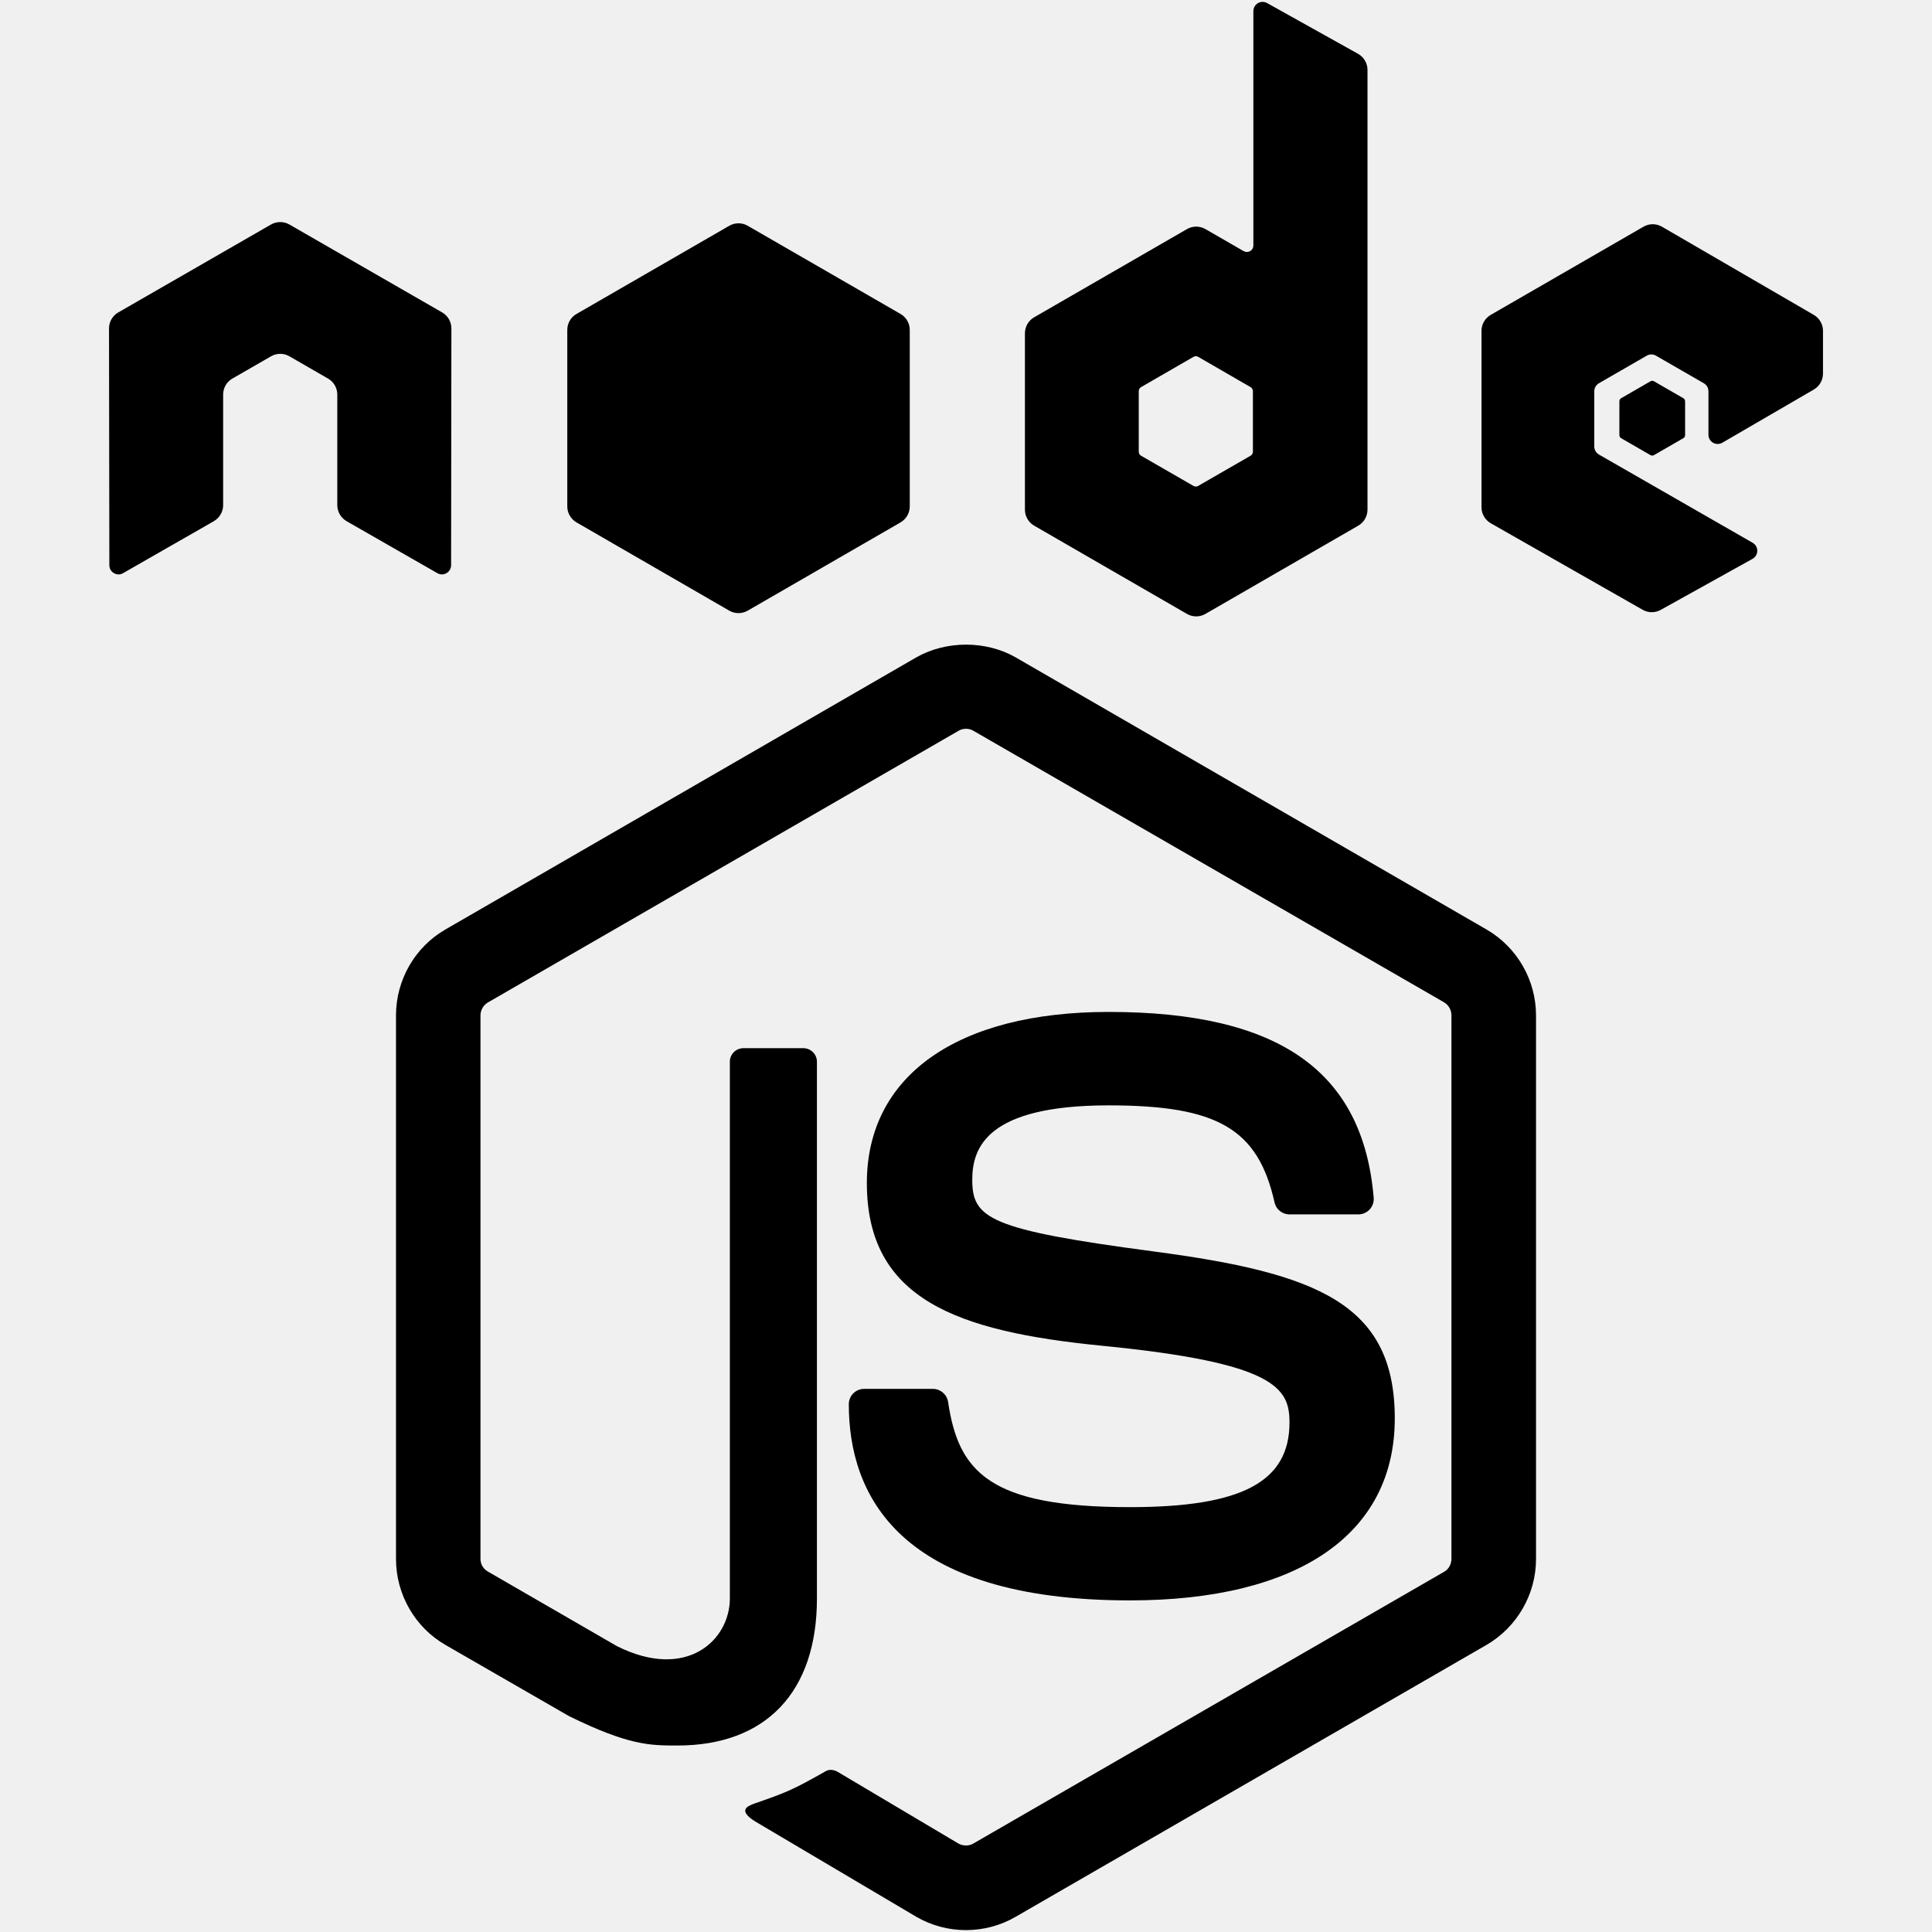
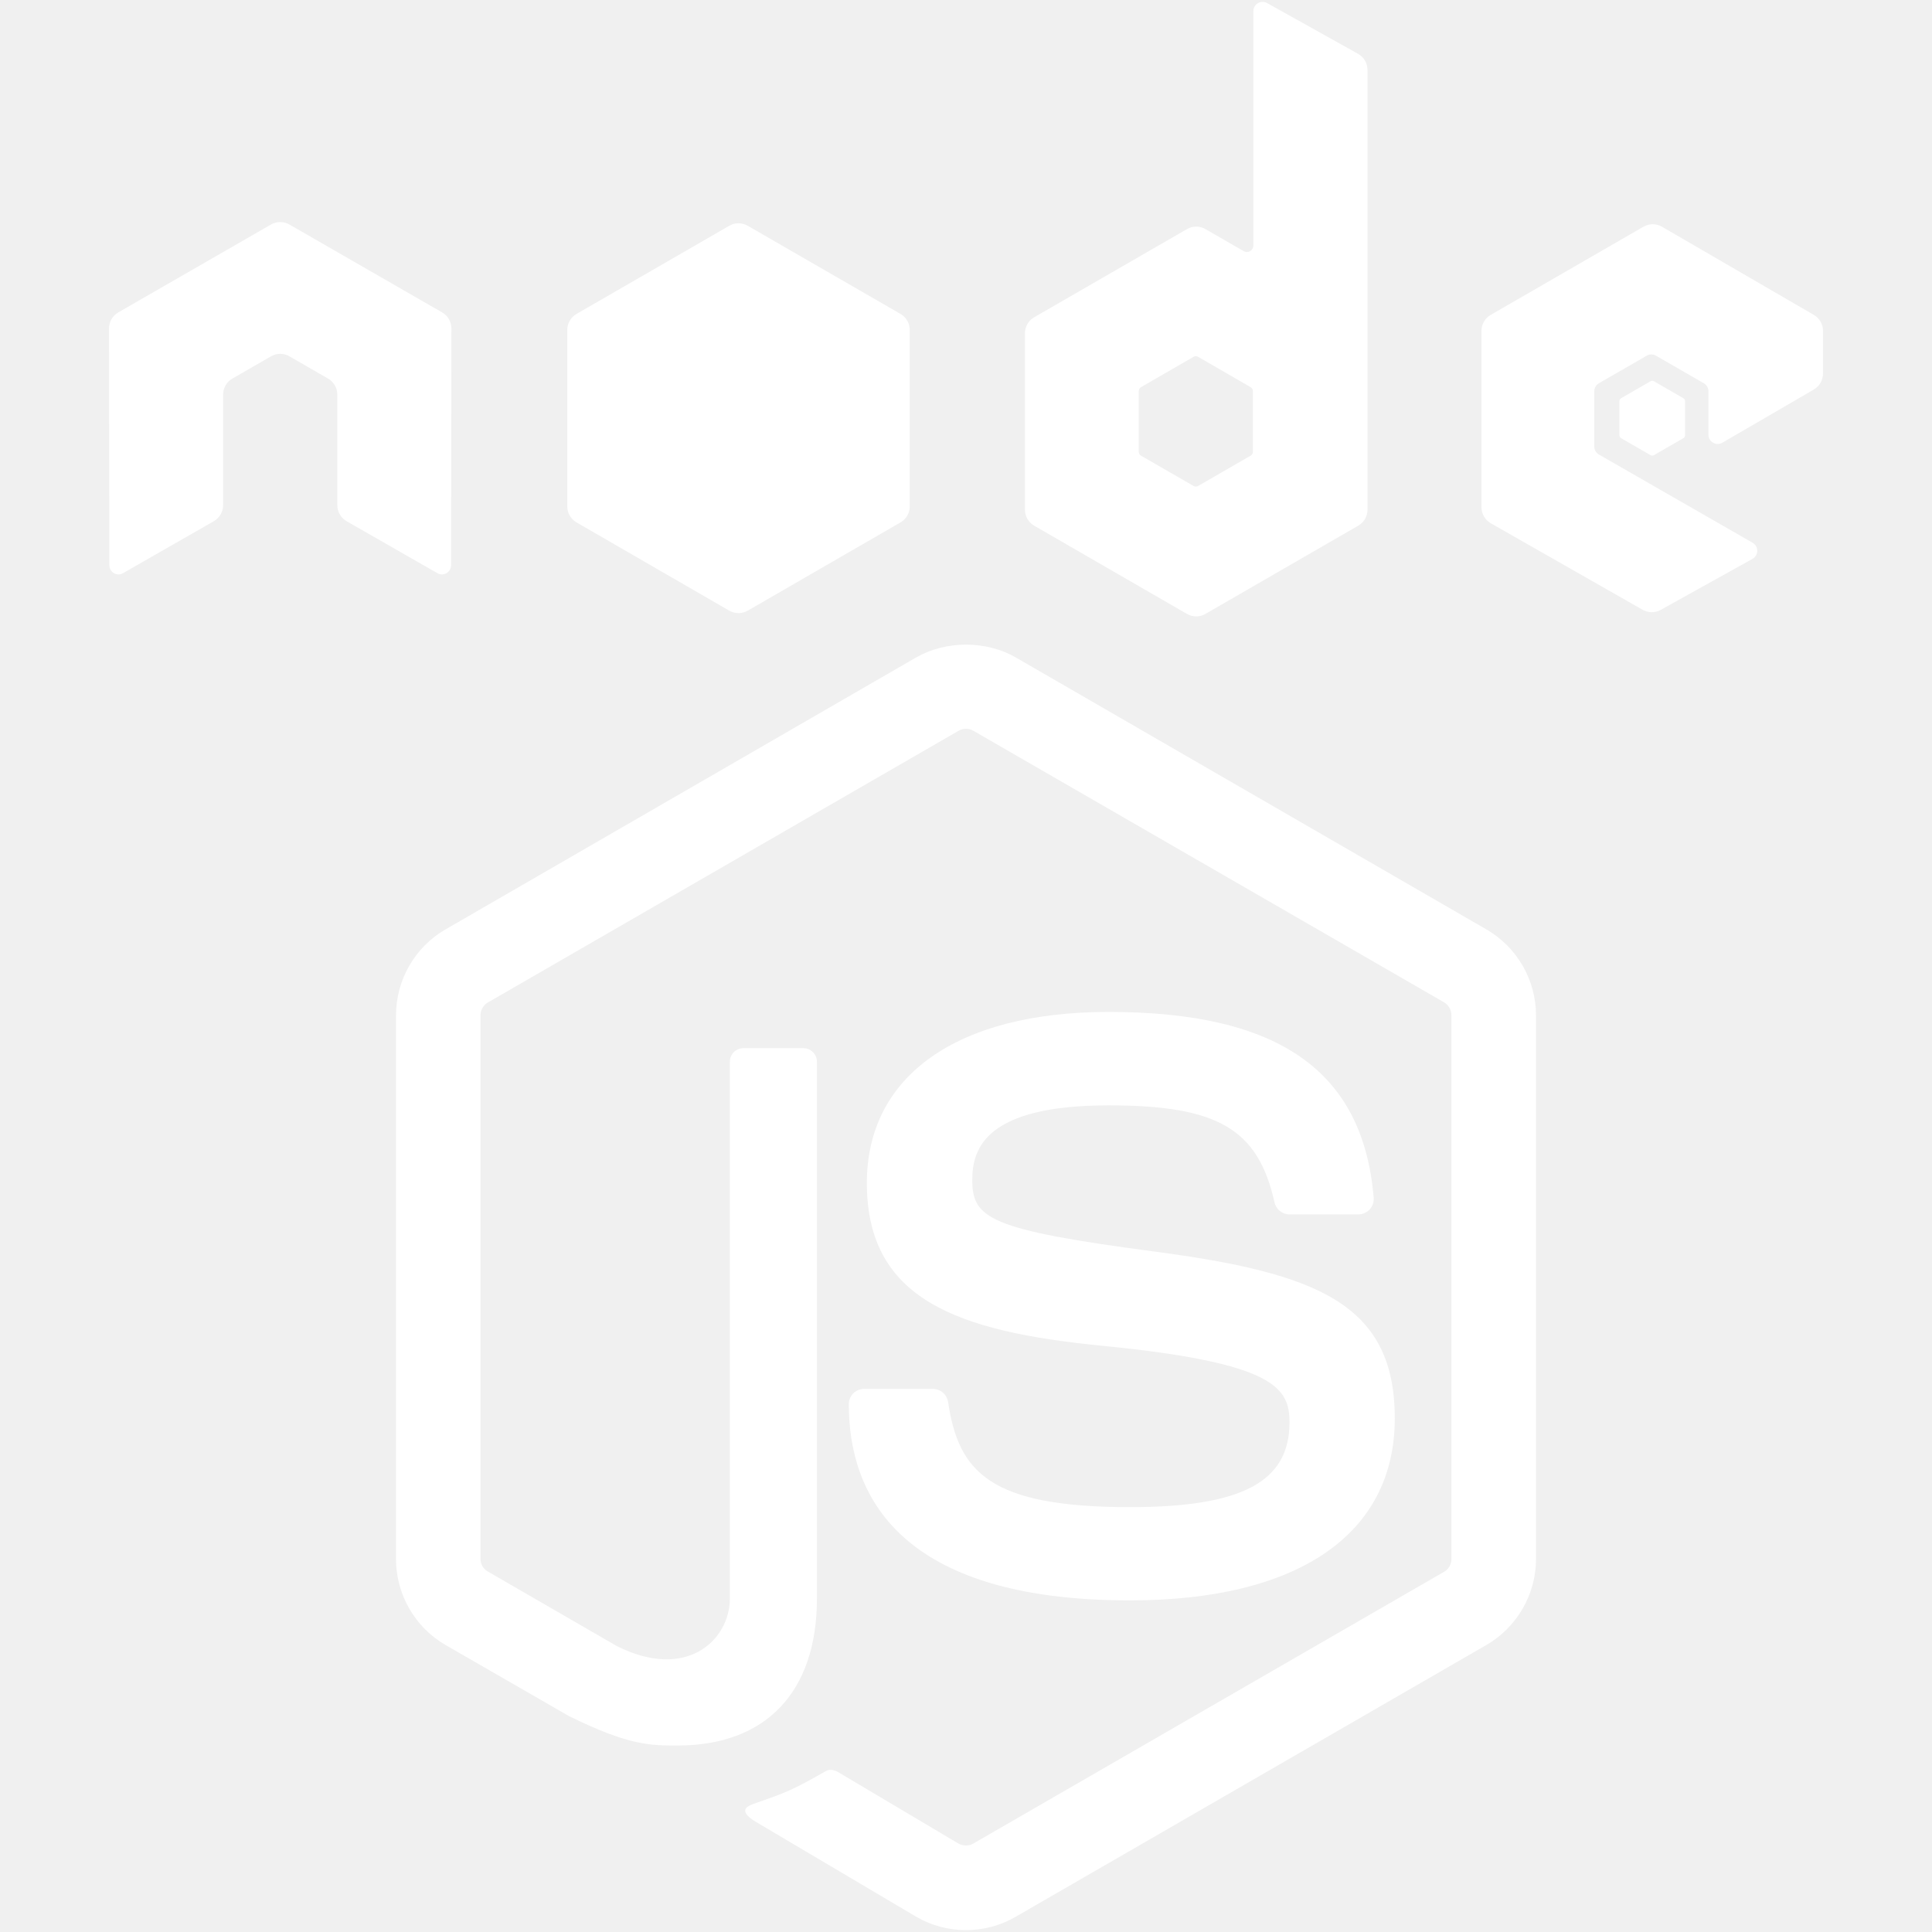
- <svg xmlns="http://www.w3.org/2000/svg" fill="#000000" version="1.1" width="800px" height="800px" viewBox="0 0 512 512" enable-background="new 0 0 512 512" xml:space="preserve">
-   <g id="5151e0c8492e5103c096af88a51f0aa3">
-     <path display="inline" fill-rule="evenodd" clip-rule="evenodd" d="M115.889,151.885l-24.053-13.773   c-1.512-0.891-2.451-2.499-2.451-4.244v-29.306c0-1.745-0.928-3.364-2.443-4.232l-10.239-5.899   c-0.742-0.444-1.601-0.662-2.432-0.662c-0.854,0-1.689,0.218-2.451,0.662l-10.246,5.899c-1.516,0.869-2.44,2.488-2.44,4.232v29.306   c0,1.745-0.928,3.342-2.446,4.244l-24.061,13.773c-0.747,0.458-1.675,0.458-2.429,0c-0.766-0.421-1.22-1.234-1.22-2.107   l-0.089-62.733c0-1.759,0.938-3.375,2.447-4.247L71.819,59.5c0.695-0.403,1.46-0.61,2.232-0.643c0.06,0,0.352,0,0.422,0   c0.776,0.033,1.541,0.24,2.229,0.643l40.48,23.299c1.52,0.873,2.443,2.488,2.443,4.247l-0.078,62.733   c0,0.873-0.469,1.686-1.216,2.107C117.586,152.344,116.643,152.344,115.889,151.885z M271.617,135.07V88.317   c0-1.748,0.932-3.36,2.443-4.232l40.503-23.373c1.508-0.873,3.371-0.876,4.887-0.004l10.136,5.844c0.532,0.307,1.187,0.307,1.715,0   c0.525-0.307,0.854-0.872,0.854-1.482V2.943c0-0.869,0.459-1.667,1.205-2.11c0.751-0.437,1.675-0.444,2.433-0.022l24.098,13.448   c1.552,0.861,2.51,2.499,2.51,4.27V135.07c0,1.749-0.932,3.36-2.447,4.236l-40.502,23.388c-1.512,0.88-3.379,0.88-4.895,0   l-40.495-23.388C272.549,138.43,271.617,136.818,271.617,135.07z M301.781,119.711c0,0.436,0.232,0.839,0.609,1.057l13.906,8.014   c0.377,0.214,0.843,0.214,1.22,0l13.906-8.014c0.377-0.218,0.609-0.621,0.609-1.057v-16.058c0-0.436-0.232-0.843-0.609-1.057   l-13.902-8.033c-0.381-0.218-0.847-0.218-1.228,0l-13.906,8.033c-0.373,0.214-0.605,0.621-0.605,1.057V119.711z M480.675,83.449   l-40.235-23.365c-1.513-0.88-3.383-0.883-4.898-0.004l-40.487,23.369c-1.512,0.873-2.443,2.488-2.443,4.236v46.738   c0,1.759,0.946,3.378,2.47,4.251l40.232,22.921c1.481,0.851,3.304,0.854,4.794,0.03L464.44,148.1   c0.772-0.433,1.253-1.242,1.257-2.122c0.007-0.88-0.462-1.697-1.228-2.137l-40.738-23.384c-0.758-0.436-1.228-1.246-1.228-2.122   v-14.645c0-0.873,0.466-1.682,1.224-2.122l12.679-7.312c0.754-0.433,1.686-0.433,2.439,0l12.687,7.312   c0.758,0.44,1.224,1.25,1.224,2.122v11.525c0,0.873,0.469,1.682,1.227,2.118c0.758,0.433,1.689,0.433,2.447-0.004l24.245-14.095   c1.512-0.876,2.437-2.487,2.437-4.232V87.678C483.111,85.933,482.187,84.321,480.675,83.449z M152.783,138.441l40.48,23.387   c1.516,0.873,3.378,0.873,4.894,0l40.495-23.387c1.512-0.876,2.443-2.488,2.443-4.236V87.434c0-1.745-0.932-3.364-2.447-4.236   l-40.491-23.365c-1.516-0.876-3.378-0.876-4.891,0l-40.483,23.365c-1.516,0.873-2.447,2.492-2.447,4.236v46.771   C150.336,135.954,151.268,137.565,152.783,138.441z M393.945,246.323l-124.834-72.14c-7.833-4.465-18.338-4.465-26.237,0   l-124.838,72.14c-8.088,4.658-13.093,13.396-13.093,22.755v144.073c0,9.353,5.005,18.102,13.093,22.767l32.732,18.856   c15.861,7.807,21.547,7.807,28.759,7.807c23.477,0,36.968-14.202,36.968-38.969V281.373c0-2.012-1.641-3.597-3.618-3.597h-15.832   c-2.011,0-3.626,1.585-3.626,3.597v142.239c0,10.979-11.363,21.905-29.916,12.639l-34.199-19.769   c-1.205-0.654-1.971-1.948-1.971-3.331V269.078c0-1.367,0.766-2.728,1.978-3.423l124.764-72.015c1.156-0.673,2.694-0.673,3.844,0   l124.79,71.996c1.193,0.714,1.937,2.029,1.937,3.441v144.073c0,1.383-0.743,2.706-1.907,3.371l-124.841,72.06   c-1.068,0.65-2.706,0.65-3.867,0l-32.022-19.015c-0.953-0.547-2.173-0.754-3.098-0.229c-8.864,5.031-10.542,5.692-18.845,8.576   c-2.055,0.717-5.09,1.948,1.128,5.419l41.682,24.663c3.992,2.313,8.535,3.504,13.093,3.504c4.624,0,9.152-1.19,13.145-3.504   l124.834-72.078c8.084-4.705,13.114-13.414,13.114-22.767V269.078C407.06,259.719,402.029,250.999,393.945,246.323z    M299.448,399.408c-37.253,0-45.448-9.359-48.194-27.886c-0.318-1.978-2.012-3.453-4.044-3.453h-18.202   c-2.255,0-4.065,1.804-4.065,4.07c0,23.705,12.904,51.983,74.506,51.983c44.605,0,70.182-17.559,70.182-48.231   c0-30.415-20.553-38.503-63.809-44.232c-43.719-5.785-48.161-8.768-48.161-19.007c0-8.436,3.763-19.717,36.144-19.717   c28.918,0,39.578,6.231,43.962,25.716c0.385,1.837,2.056,3.176,3.948,3.176h18.271c1.135,0,2.211-0.488,2.979-1.294   c0.772-0.854,1.183-1.967,1.075-3.135c-2.827-33.579-25.143-49.226-70.236-49.226c-40.14,0-64.078,16.94-64.078,45.333   c0,30.813,23.819,39.334,62.333,43.134c46.092,4.525,49.67,11.256,49.67,20.327C341.729,392.703,329.105,399.408,299.448,399.408z    M438.328,101.044c-0.288-0.17-0.646-0.17-0.935,0l-7.767,4.484c-0.292,0.167-0.47,0.477-0.47,0.81v8.979   c0,0.333,0.178,0.644,0.47,0.81l7.767,4.484c0.288,0.167,0.646,0.167,0.935,0l7.773-4.484c0.293-0.166,0.47-0.477,0.47-0.81v-8.979   c0-0.333-0.177-0.643-0.47-0.81L438.328,101.044z">
+ <svg xmlns="http://www.w3.org/2000/svg" fill="#000000" version="1.1" width="512" height="512" enable-background="new 0 0 512 512" xml:space="preserve">
+   <rect id="backgroundrect" width="100%" height="100%" x="0" y="0" fill="none" stroke="none" />
+   <g class="currentLayer" style="">
+     <g id="5151e0c8492e5103c096af88a51f0aa3" class="selected" fill="#ffffff" fill-opacity="1">
+       <path display="inline" fill-rule="evenodd" clip-rule="evenodd" d="M115.889,151.885l-24.053-13.773   c-1.512-0.891-2.451-2.499-2.451-4.244v-29.306c0-1.745-0.928-3.364-2.443-4.232l-10.239-5.899   c-0.742-0.444-1.601-0.662-2.432-0.662c-0.854,0-1.689,0.218-2.451,0.662l-10.246,5.899c-1.516,0.869-2.44,2.488-2.44,4.232v29.306   c0,1.745-0.928,3.342-2.446,4.244l-24.061,13.773c-0.747,0.458-1.675,0.458-2.429,0c-0.766-0.421-1.22-1.234-1.22-2.107   l-0.089-62.733c0-1.759,0.938-3.375,2.447-4.247L71.819,59.5c0.695-0.403,1.46-0.61,2.232-0.643c0.06,0,0.352,0,0.422,0   c0.776,0.033,1.541,0.24,2.229,0.643l40.48,23.299c1.52,0.873,2.443,2.488,2.443,4.247l-0.078,62.733   c0,0.873-0.469,1.686-1.216,2.107C117.586,152.344,116.643,152.344,115.889,151.885z M271.617,135.07V88.317   c0-1.748,0.932-3.36,2.443-4.232l40.503-23.373c1.508-0.873,3.371-0.876,4.887-0.004l10.136,5.844c0.532,0.307,1.187,0.307,1.715,0   c0.525-0.307,0.854-0.872,0.854-1.482V2.943c0-0.869,0.459-1.667,1.205-2.11c0.751-0.437,1.675-0.444,2.433-0.022l24.098,13.448   c1.552,0.861,2.51,2.499,2.51,4.27V135.07c0,1.749-0.932,3.36-2.447,4.236l-40.502,23.388c-1.512,0.88-3.379,0.88-4.895,0   l-40.495-23.388C272.549,138.43,271.617,136.818,271.617,135.07z M301.781,119.711c0,0.436,0.232,0.839,0.609,1.057l13.906,8.014   c0.377,0.214,0.843,0.214,1.22,0l13.906-8.014c0.377-0.218,0.609-0.621,0.609-1.057v-16.058c0-0.436-0.232-0.843-0.609-1.057   l-13.902-8.033c-0.381-0.218-0.847-0.218-1.228,0l-13.906,8.033c-0.373,0.214-0.605,0.621-0.605,1.057V119.711z M480.675,83.449   l-40.235-23.365c-1.513-0.88-3.383-0.883-4.898-0.004l-40.487,23.369c-1.512,0.873-2.443,2.488-2.443,4.236v46.738   c0,1.759,0.946,3.378,2.47,4.251l40.232,22.921c1.481,0.851,3.304,0.854,4.794,0.03L464.44,148.1   c0.772-0.433,1.253-1.242,1.257-2.122c0.007-0.88-0.462-1.697-1.228-2.137l-40.738-23.384c-0.758-0.436-1.228-1.246-1.228-2.122   v-14.645c0-0.873,0.466-1.682,1.224-2.122l12.679-7.312c0.754-0.433,1.686-0.433,2.439,0l12.687,7.312   c0.758,0.44,1.224,1.25,1.224,2.122v11.525c0,0.873,0.469,1.682,1.227,2.118c0.758,0.433,1.689,0.433,2.447-0.004l24.245-14.095   c1.512-0.876,2.437-2.487,2.437-4.232V87.678C483.111,85.933,482.187,84.321,480.675,83.449z M152.783,138.441l40.48,23.387   c1.516,0.873,3.378,0.873,4.894,0l40.495-23.387c1.512-0.876,2.443-2.488,2.443-4.236V87.434c0-1.745-0.932-3.364-2.447-4.236   l-40.491-23.365c-1.516-0.876-3.378-0.876-4.891,0l-40.483,23.365c-1.516,0.873-2.447,2.492-2.447,4.236v46.771   C150.336,135.954,151.268,137.565,152.783,138.441z M393.945,246.323l-124.834-72.14c-7.833-4.465-18.338-4.465-26.237,0   l-124.838,72.14c-8.088,4.658-13.093,13.396-13.093,22.755v144.073c0,9.353,5.005,18.102,13.093,22.767l32.732,18.856   c15.861,7.807,21.547,7.807,28.759,7.807c23.477,0,36.968-14.202,36.968-38.969V281.373c0-2.012-1.641-3.597-3.618-3.597h-15.832   c-2.011,0-3.626,1.585-3.626,3.597v142.239c0,10.979-11.363,21.905-29.916,12.639l-34.199-19.769   c-1.205-0.654-1.971-1.948-1.971-3.331V269.078c0-1.367,0.766-2.728,1.978-3.423l124.764-72.015c1.156-0.673,2.694-0.673,3.844,0   l124.79,71.996c1.193,0.714,1.937,2.029,1.937,3.441v144.073c0,1.383-0.743,2.706-1.907,3.371l-124.841,72.06   c-1.068,0.65-2.706,0.65-3.867,0l-32.022-19.015c-0.953-0.547-2.173-0.754-3.098-0.229c-8.864,5.031-10.542,5.692-18.845,8.576   c-2.055,0.717-5.09,1.948,1.128,5.419l41.682,24.663c3.992,2.313,8.535,3.504,13.093,3.504c4.624,0,9.152-1.19,13.145-3.504   l124.834-72.078c8.084-4.705,13.114-13.414,13.114-22.767V269.078C407.06,259.719,402.029,250.999,393.945,246.323z    M299.448,399.408c-37.253,0-45.448-9.359-48.194-27.886c-0.318-1.978-2.012-3.453-4.044-3.453h-18.202   c-2.255,0-4.065,1.804-4.065,4.07c0,23.705,12.904,51.983,74.506,51.983c44.605,0,70.182-17.559,70.182-48.231   c0-30.415-20.553-38.503-63.809-44.232c-43.719-5.785-48.161-8.768-48.161-19.007c0-8.436,3.763-19.717,36.144-19.717   c28.918,0,39.578,6.231,43.962,25.716c0.385,1.837,2.056,3.176,3.948,3.176h18.271c1.135,0,2.211-0.488,2.979-1.294   c0.772-0.854,1.183-1.967,1.075-3.135c-2.827-33.579-25.143-49.226-70.236-49.226c-40.14,0-64.078,16.94-64.078,45.333   c0,30.813,23.819,39.334,62.333,43.134c46.092,4.525,49.67,11.256,49.67,20.327C341.729,392.703,329.105,399.408,299.448,399.408z    M438.328,101.044c-0.288-0.17-0.646-0.17-0.935,0l-7.767,4.484c-0.292,0.167-0.47,0.477-0.47,0.81v8.979   c0,0.333,0.178,0.644,0.47,0.81l7.767,4.484c0.288,0.167,0.646,0.167,0.935,0l7.773-4.484c0.293-0.166,0.47-0.477,0.47-0.81v-8.979   c0-0.333-0.177-0.643-0.47-0.81L438.328,101.044z" id="svg_1" fill="#ffffff" fill-opacity="1">

</path>
+     </g>
  </g>
</svg>
